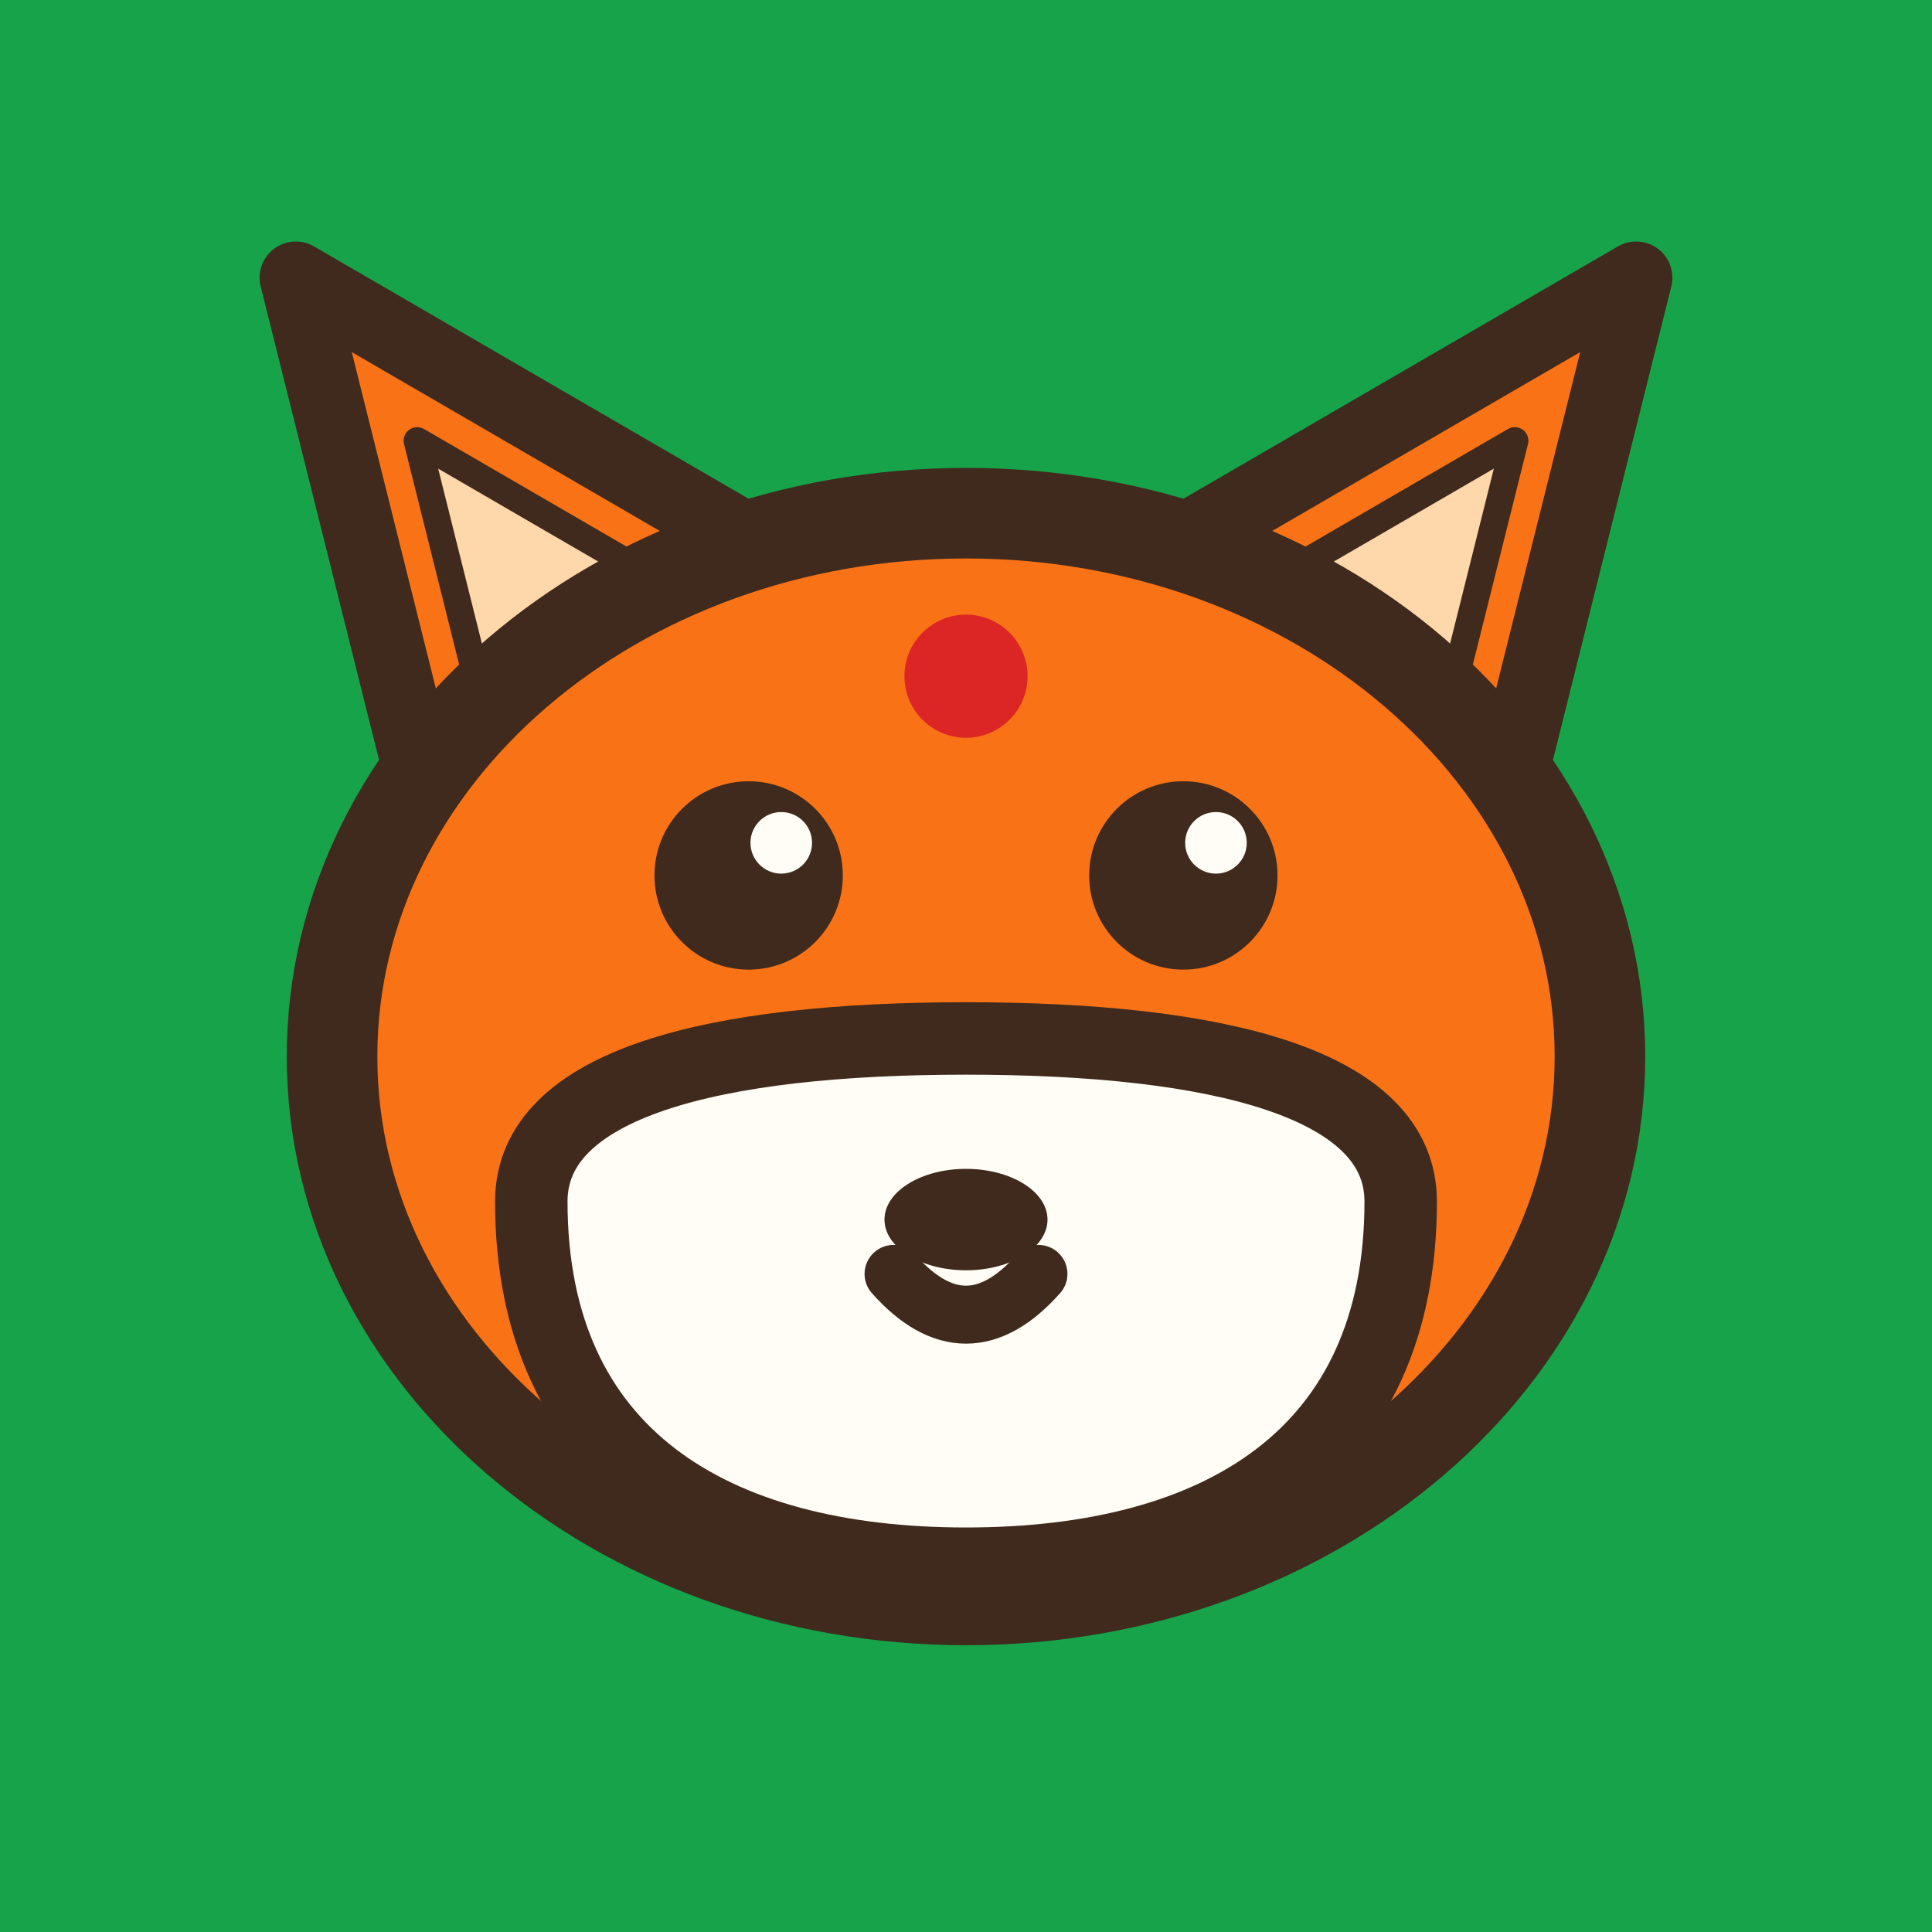
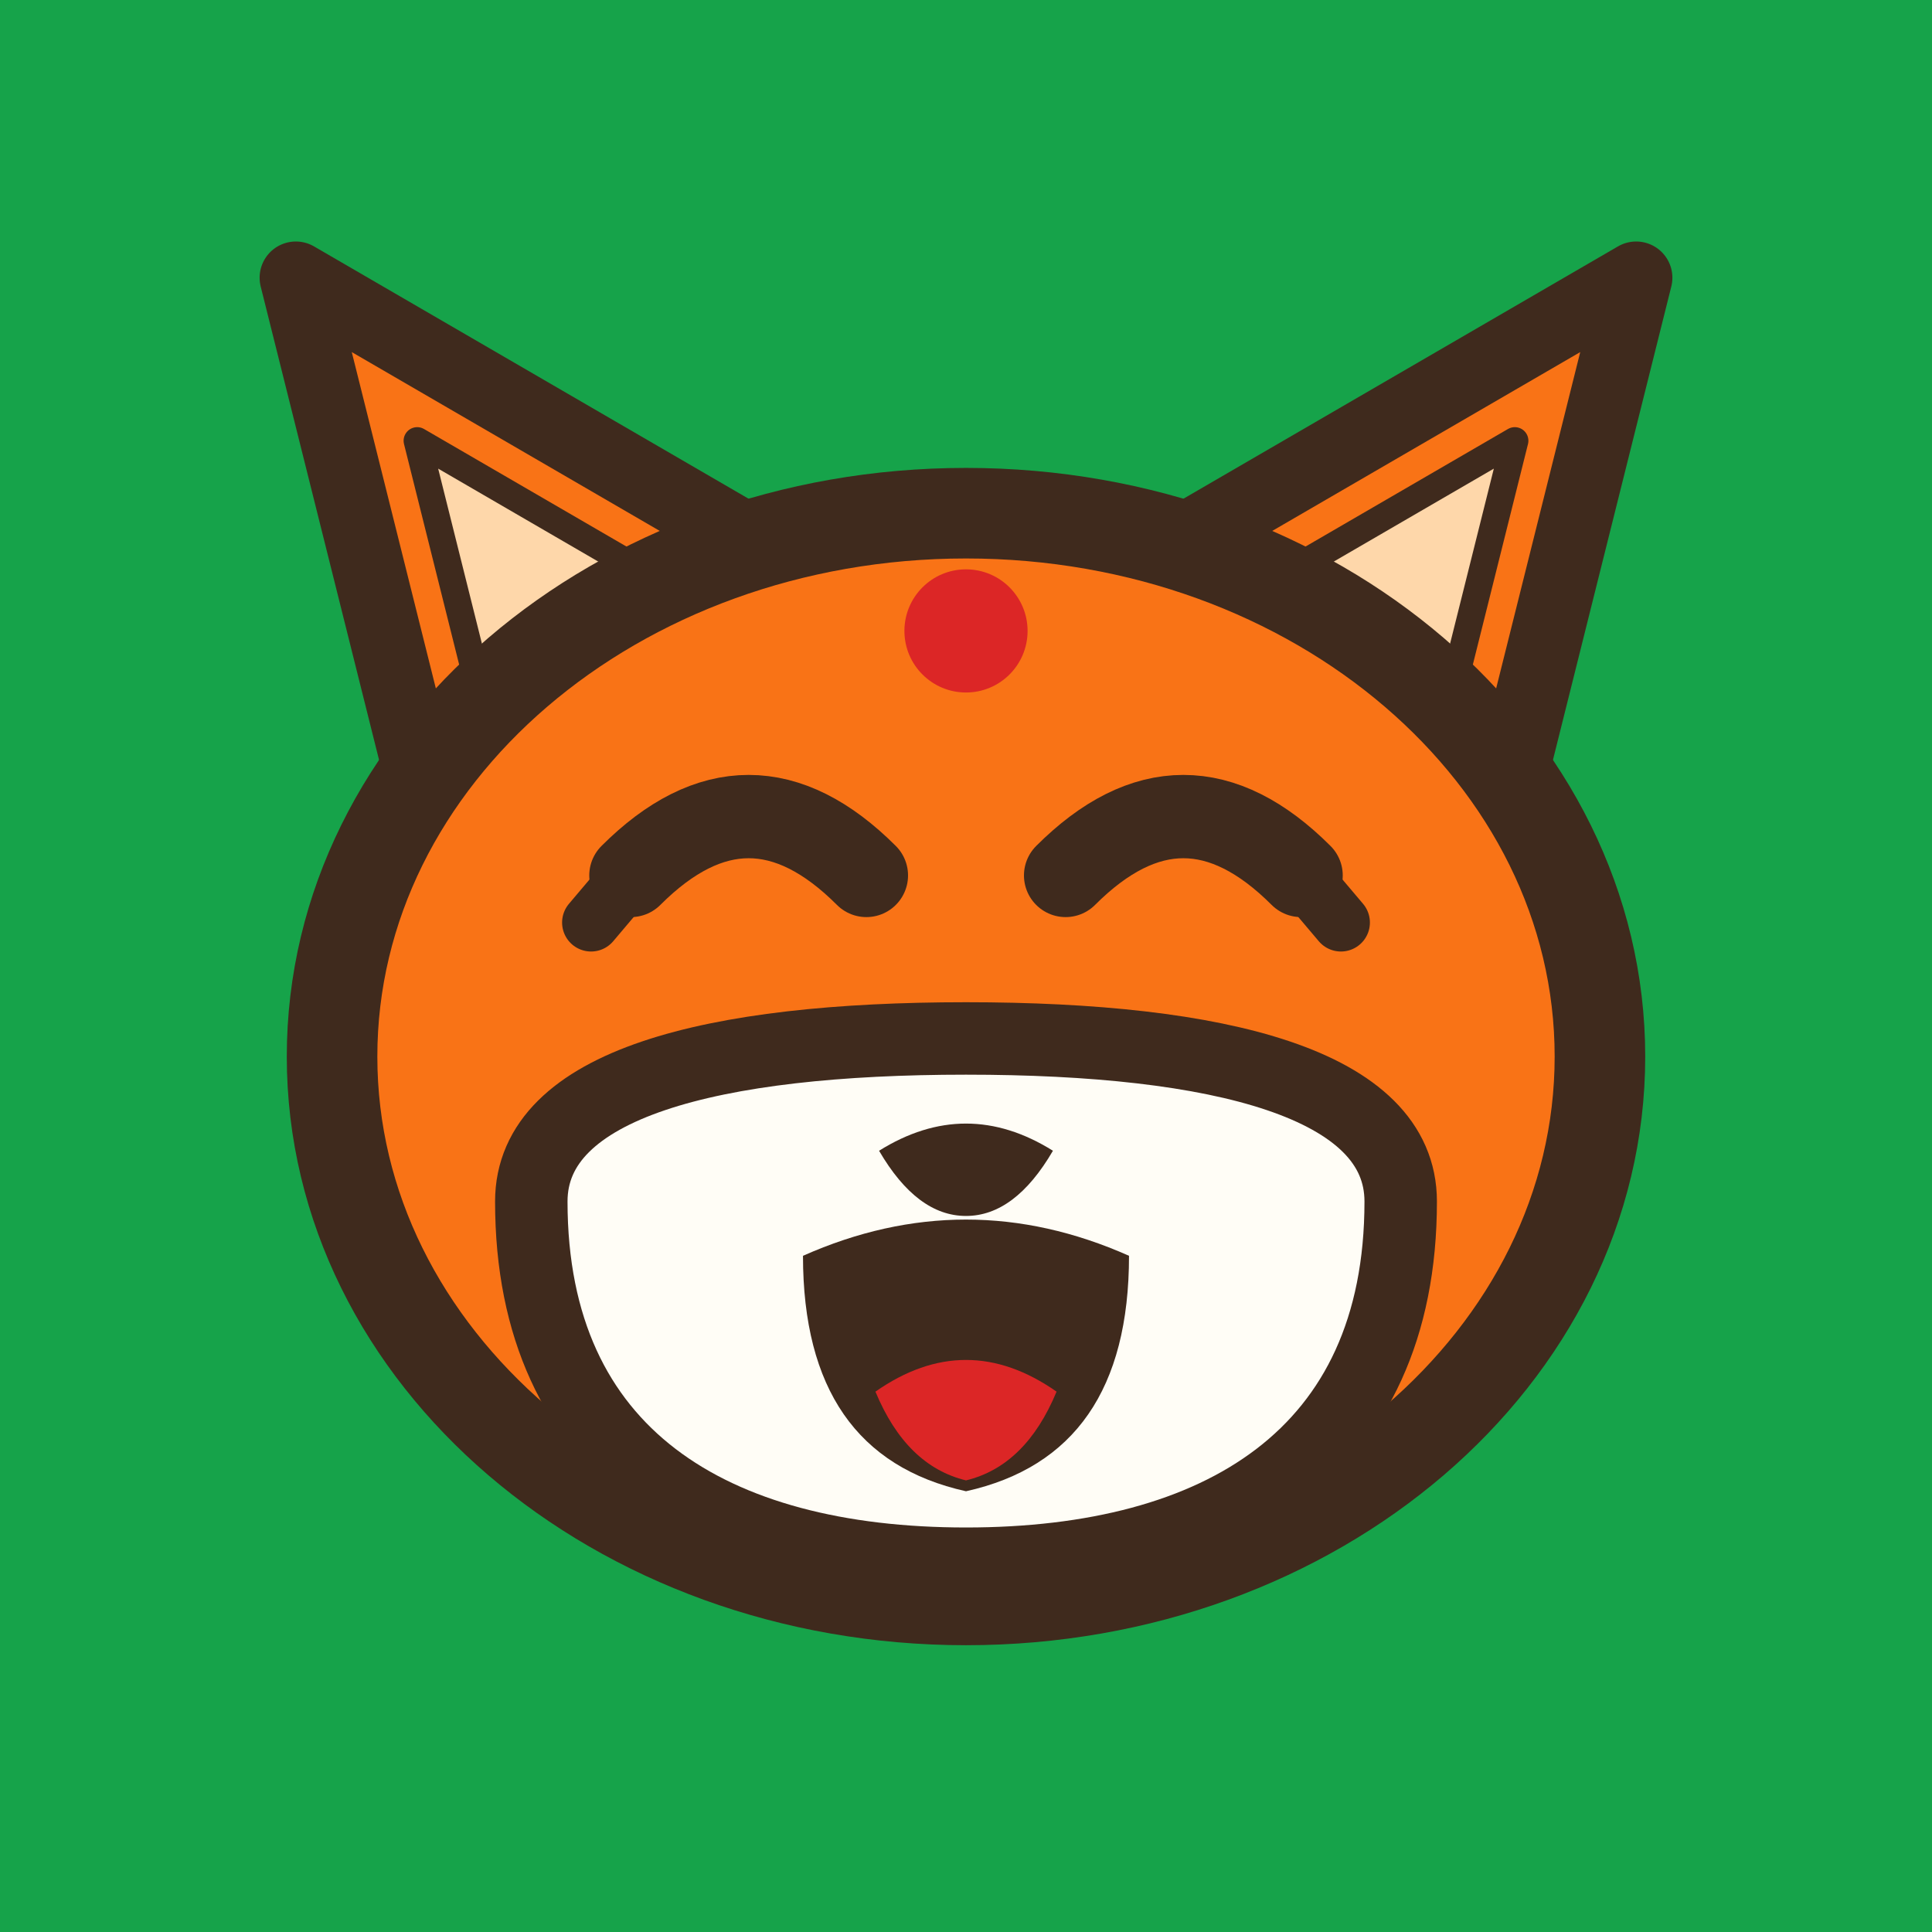
<svg xmlns="http://www.w3.org/2000/svg" width="1024" height="1024" viewBox="0 0 1024 1024">
  <rect width="1024" height="1024" fill="#16A34A" />
  <g transform="translate(512 512) scale(9.6) translate(-50 -50)">
    <polygon points="22,48 13,12 44,30" fill="#F97316" stroke="#3F2A1D" stroke-width="4" stroke-linejoin="round" />
    <polygon points="24.2,39 19.7,21 35.2,30" fill="#FED7AA" stroke="#3F2A1D" stroke-width="1.5" stroke-linejoin="round" />
    <polygon points="78,48 87,12 56,30" fill="#F97316" stroke="#3F2A1D" stroke-width="4" stroke-linejoin="round" />
    <polygon points="75.8,39 80.3,21 64.8,30" fill="#FED7AA" stroke="#3F2A1D" stroke-width="1.5" stroke-linejoin="round" />
    <ellipse cx="50" cy="55" rx="35" ry="30" fill="#F97316" stroke="#3F2A1D" stroke-width="5" />
    <path d="M 26,63 C 26,77 36,83 50,83 C 64,83 74,77 74,63 C 74,56.5 64,54 50,54 C 36,54 26,56.5 26,63 Z" fill="#FFFDF6" stroke="#3F2A1D" stroke-width="4" stroke-linejoin="round" />
-     <circle cx="38" cy="45" r="5.2" fill="#3F2A1D" />
-     <circle cx="39.8" cy="43.2" r="1.7" fill="#FFFDF6" />
-     <circle cx="62" cy="45" r="5.2" fill="#3F2A1D" />
-     <circle cx="63.8" cy="43.2" r="1.7" fill="#FFFDF6" />
-     <circle cx="50" cy="34" r="3.4" fill="#DC2626" />
-     <ellipse cx="50" cy="64" rx="4.5" ry="2.8" fill="#3F2A1D" />
-     <path d="M 46,67 Q 50,71.5 54,67" fill="none" stroke="#3F2A1D" stroke-width="3.2" stroke-linecap="round" />
+     <circle cx="50" cy="31.5" r="3.4" fill="#DC2626" />
+     <path d="M 31.5,45 Q 38,38.5 44.5,45" fill="none" stroke="#3F2A1D" stroke-width="4.6" stroke-linecap="round" />
+     <path d="M 55.5,45 Q 62,38.5 68.5,45" fill="none" stroke="#3F2A1D" stroke-width="4.6" stroke-linecap="round" />
+     <path d="M 31.5,45 L 29.3,47.6" fill="none" stroke="#3F2A1D" stroke-width="3.2" stroke-linecap="round" />
+     <path d="M 68.5,45 L 70.7,47.6" fill="none" stroke="#3F2A1D" stroke-width="3.2" stroke-linecap="round" />
+     <path d="M 45.2,60.2 Q 50,57.2 54.8,60.2 Q 52.7,63.8 50,63.8 Q 47.3,63.8 45.2,60.2 Z" fill="#3F2A1D" />
+     <path d="M 41,66 Q 50,62 59,66 Q 59,77 50,79 Q 41,77 41,66 Z" fill="#3F2A1D" />
+     <path d="M 45,73.5 Q 50,70 55,73.5 Q 53.3,77.6 50,78.4 Q 46.7,77.6 45,73.5 Z" fill="#DC2626" />
  </g>
</svg>
